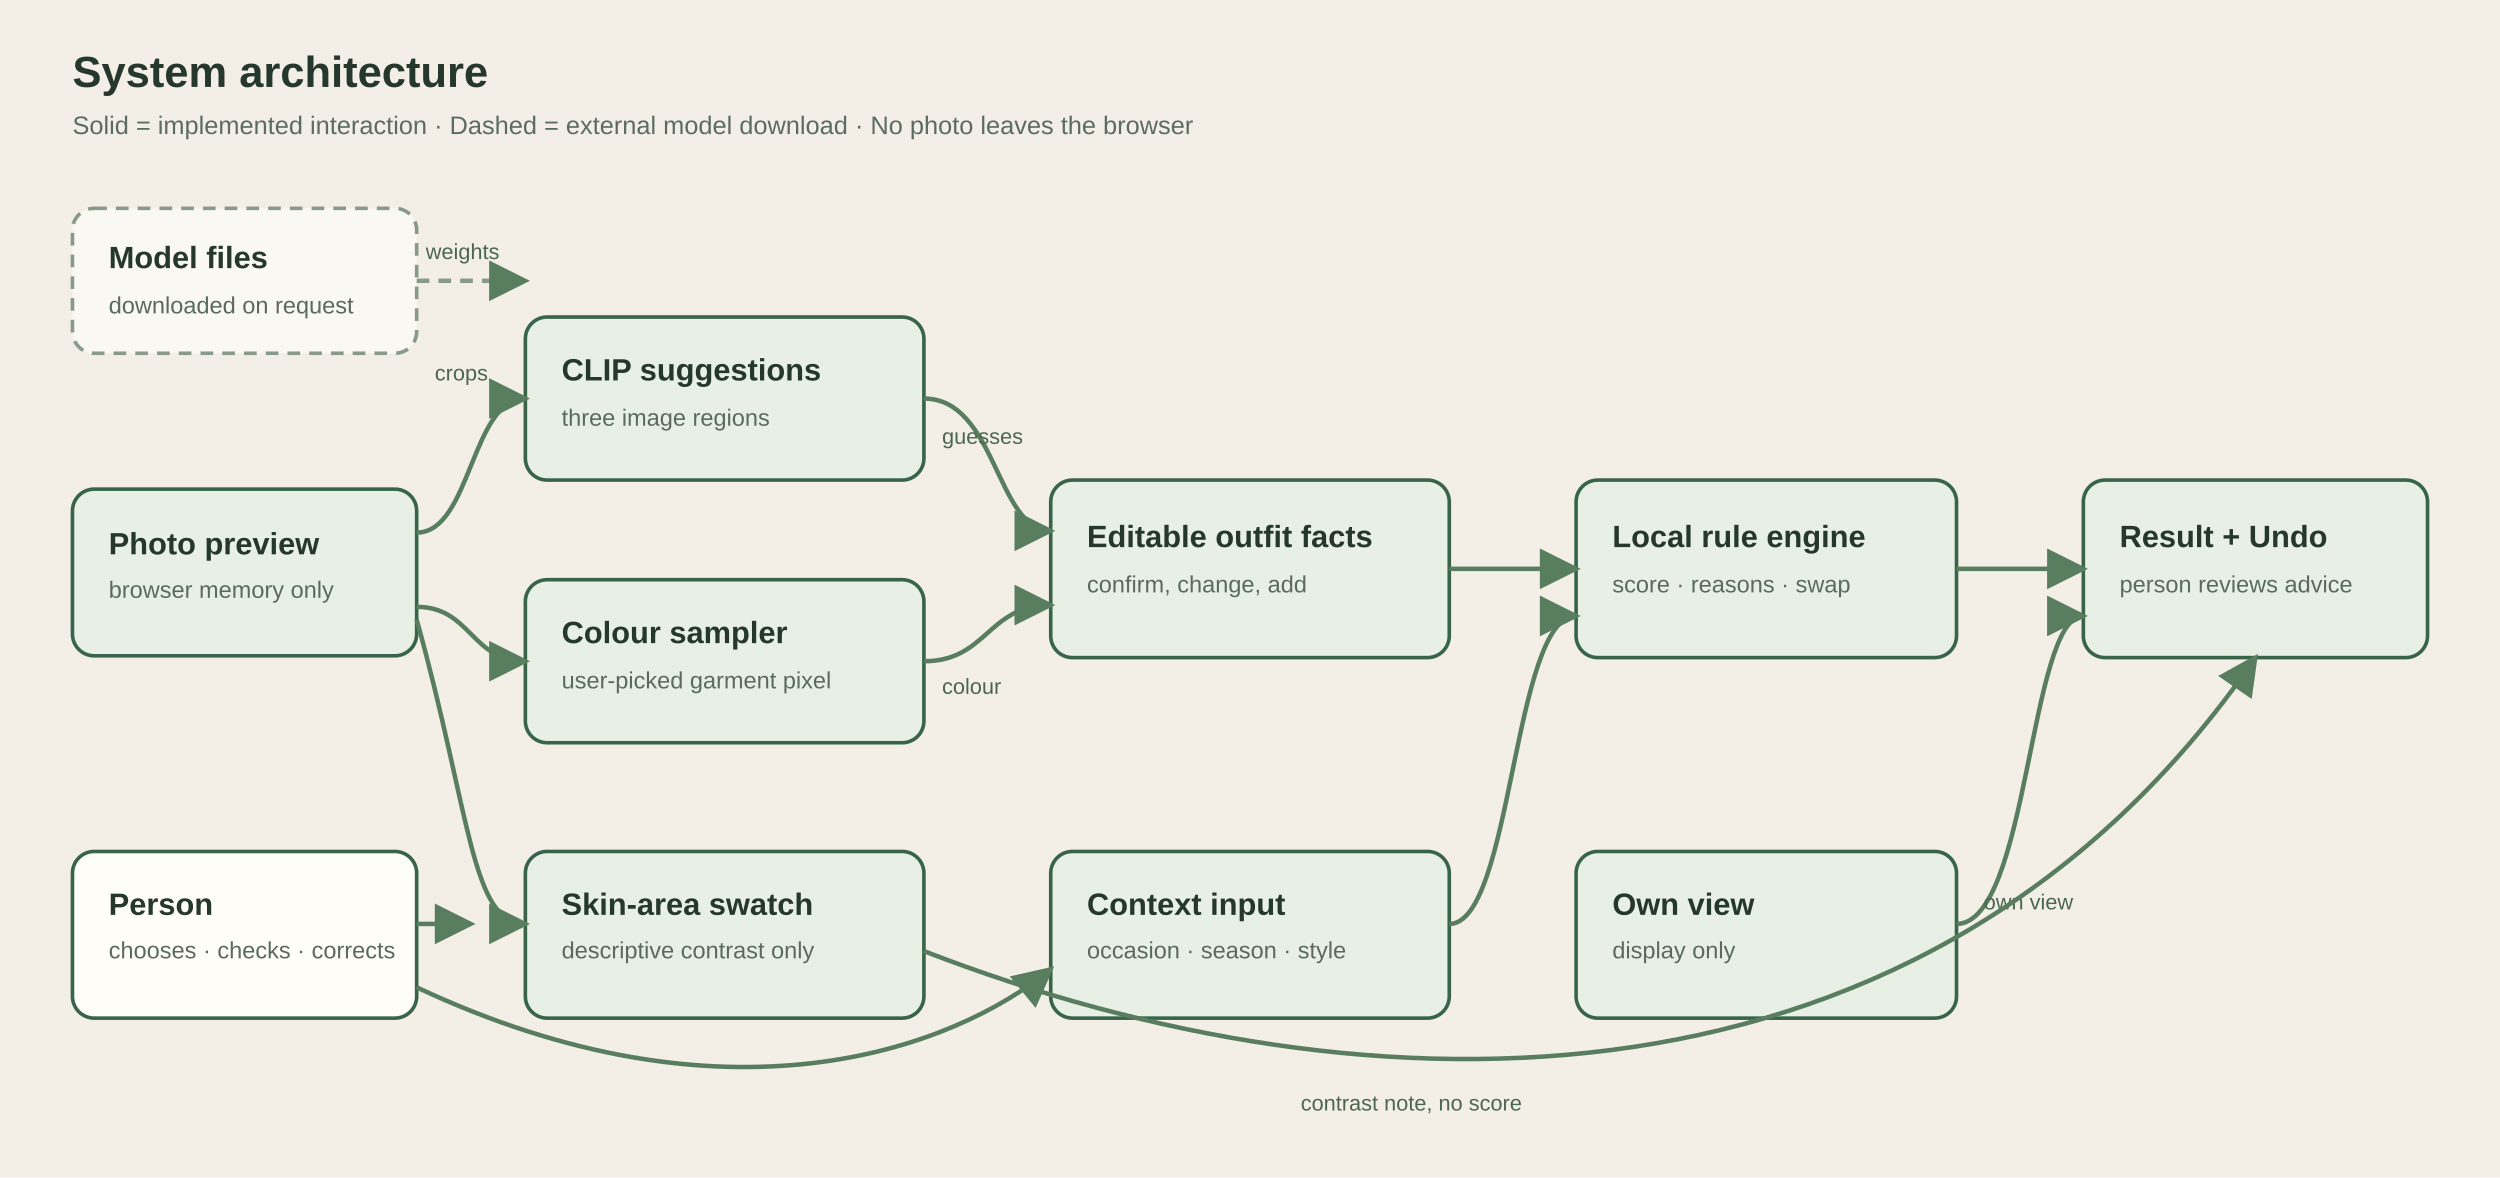
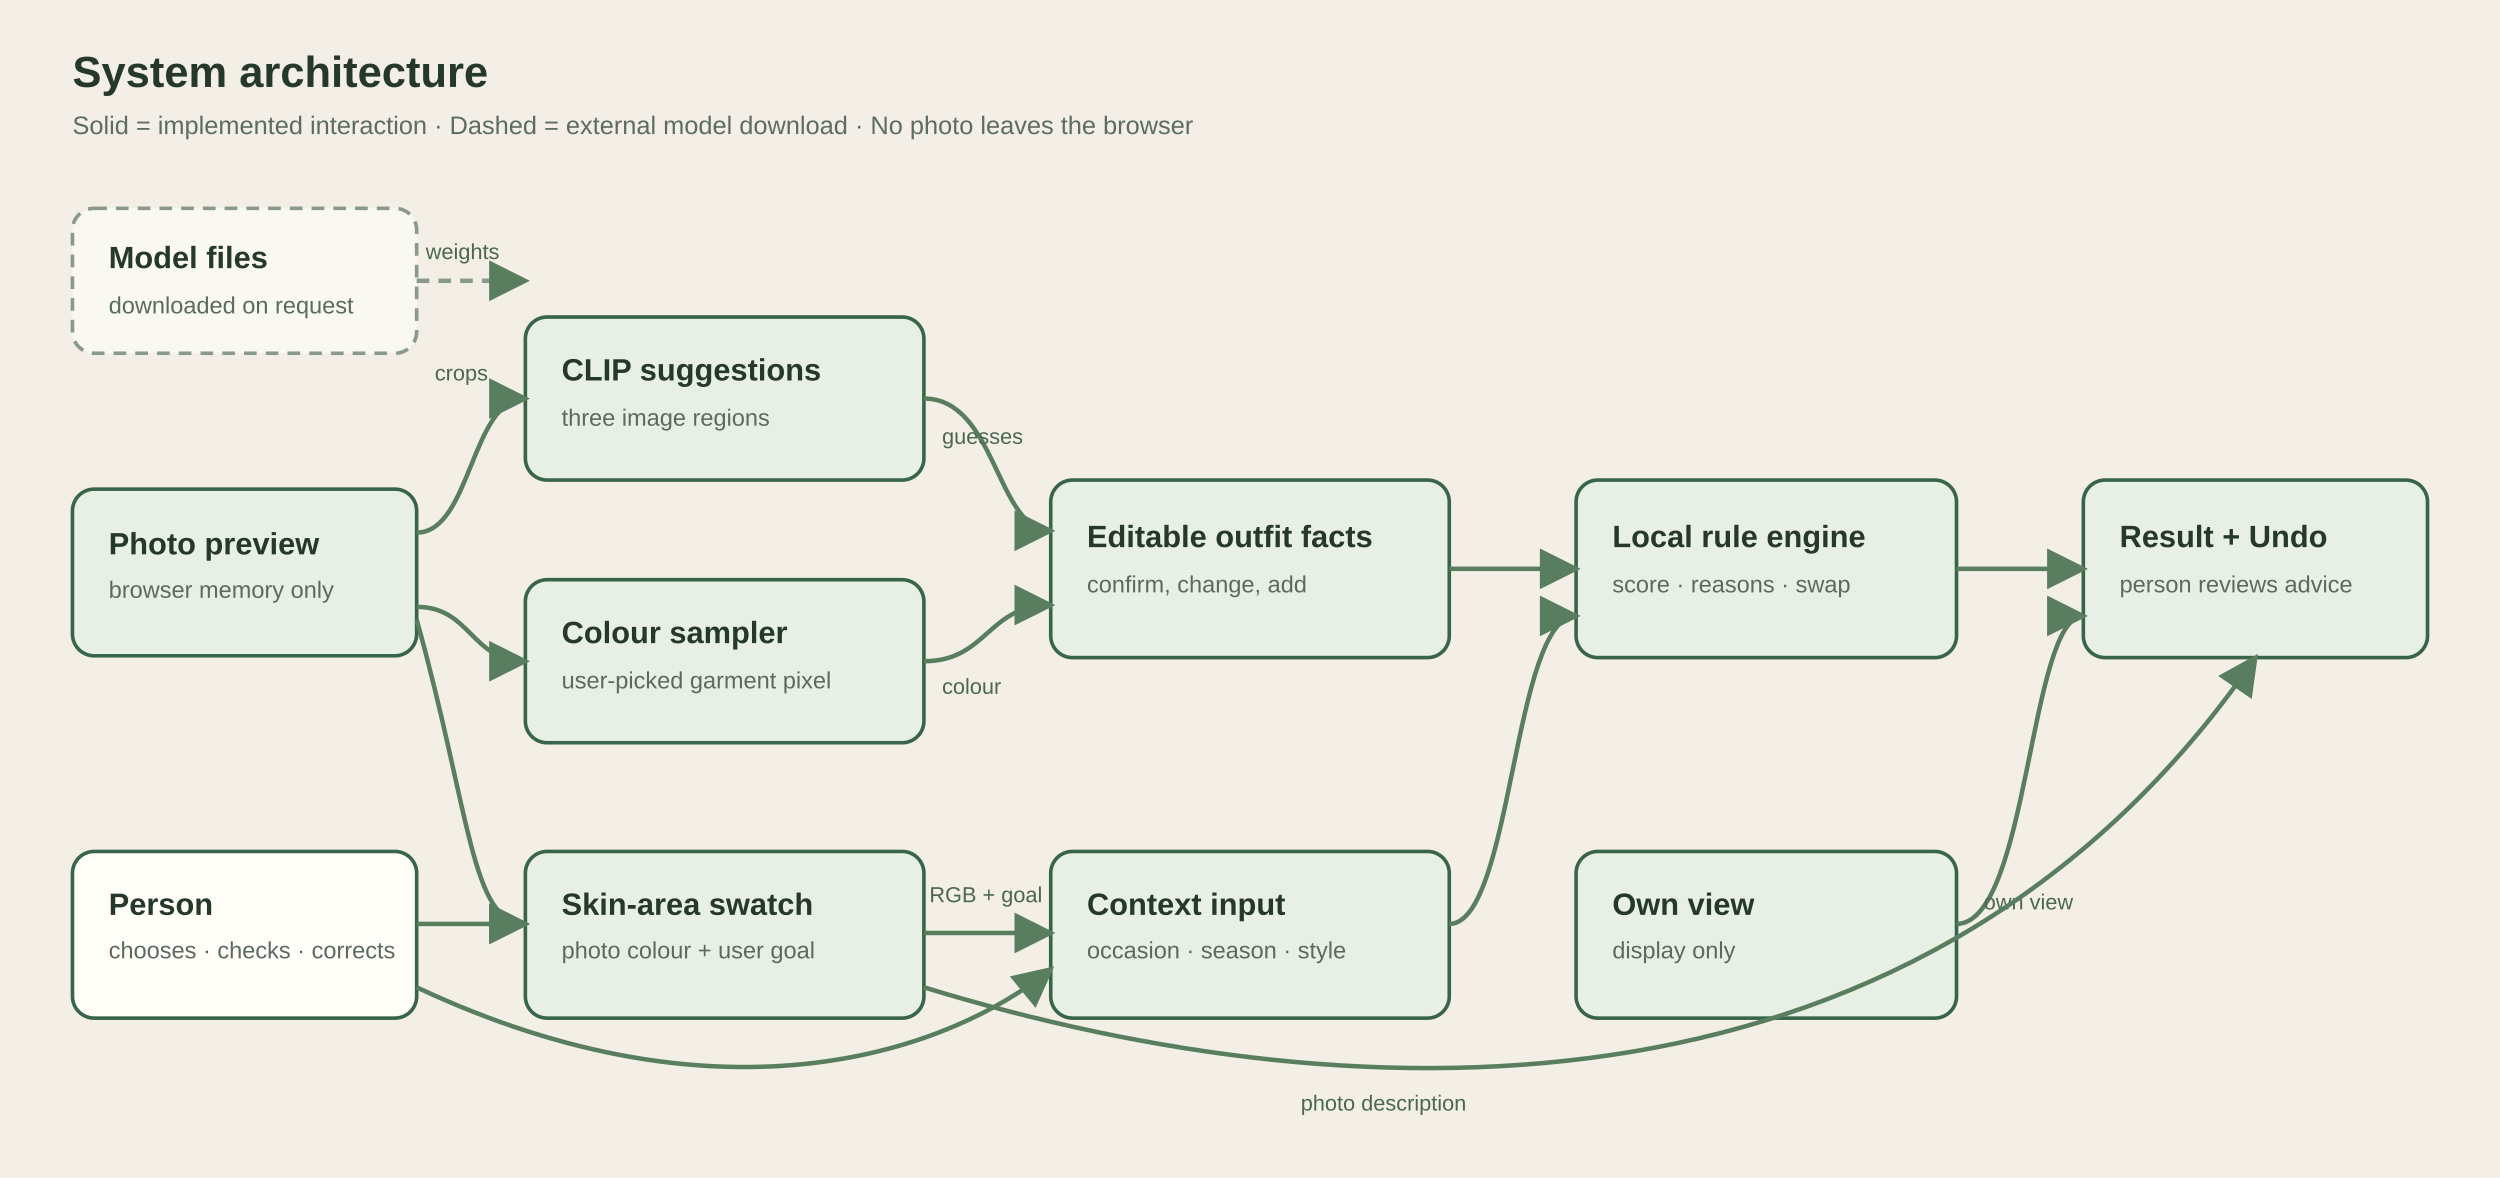
<svg xmlns="http://www.w3.org/2000/svg" viewBox="0 0 1380 650" role="img" aria-labelledby="title desc">
  <defs>
    <style>.bg{fill:#f3efe7}.box{fill:#fffdf8;stroke:#38654a;stroke-width:2}.soft{fill:#e8f0e5;stroke:#38654a;stroke-width:2}.external{fill:#faf8f2;stroke:#89998a;stroke-width:2;stroke-dasharray:7 5}.title{font:700 24px Arial,sans-serif;fill:#25382b}.legend{font:14px Arial,sans-serif;fill:#5c6c60}.node{font:700 17px Arial,sans-serif;fill:#25382b}.sub{font:13px Arial,sans-serif;fill:#5b6a5f}.line{stroke:#597e5f;stroke-width:2.5;fill:none;marker-end:url(#tip)}.data{stroke:#89998a;stroke-width:2.5;stroke-dasharray:7 5;fill:none;marker-end:url(#tip)}.flow{font:12px Arial,sans-serif;fill:#4b6750}</style>
    <marker id="tip" markerWidth="9" markerHeight="9" refX="8" refY="4.5" orient="auto">
      <path d="M0 0 9 4.5 0 9z" fill="#597e5f" />
    </marker>
  </defs>
  <rect class="bg" width="1380" height="650" />
  <text class="title" x="40" y="48">System architecture</text>
  <text class="legend" x="40" y="74">Solid = implemented interaction · Dashed = external model download · No photo leaves the browser</text>
  <rect class="external" x="40" y="115" width="190" height="80" rx="12" />
  <text class="node" x="60" y="148">Model files</text>
  <text class="sub" x="60" y="173">downloaded on request</text>
  <rect class="soft" x="40" y="270" width="190" height="92" rx="12" />
  <text class="node" x="60" y="306">Photo preview</text>
  <text class="sub" x="60" y="330">browser memory only</text>
  <rect class="box" x="40" y="470" width="190" height="92" rx="12" />
  <text class="node" x="60" y="505">Person</text>
  <text class="sub" x="60" y="529">chooses · checks · corrects</text>
  <rect class="soft" x="290" y="175" width="220" height="90" rx="12" />
  <text class="node" x="310" y="210">CLIP suggestions</text>
  <text class="sub" x="310" y="235">three image regions</text>
  <rect class="soft" x="290" y="320" width="220" height="90" rx="12" />
  <text class="node" x="310" y="355">Colour sampler</text>
  <text class="sub" x="310" y="380">user-picked garment pixel</text>
  <rect class="soft" x="290" y="470" width="220" height="92" rx="12" />
  <text class="node" x="310" y="505">Skin-area swatch</text>
-   <text class="sub" x="310" y="529">descriptive contrast only</text>
+   <text class="sub" x="310" y="529">photo colour + user goal</text>
  <rect class="soft" x="580" y="265" width="220" height="98" rx="12" />
  <text class="node" x="600" y="302">Editable outfit facts</text>
  <text class="sub" x="600" y="327">confirm, change, add</text>
  <rect class="soft" x="580" y="470" width="220" height="92" rx="12" />
  <text class="node" x="600" y="505">Context input</text>
  <text class="sub" x="600" y="529">occasion · season · style</text>
  <rect class="soft" x="870" y="265" width="210" height="98" rx="12" />
  <text class="node" x="890" y="302">Local rule engine</text>
  <text class="sub" x="890" y="327">score · reasons · swap</text>
  <rect class="soft" x="870" y="470" width="210" height="92" rx="12" />
  <text class="node" x="890" y="505">Own view</text>
  <text class="sub" x="890" y="529">display only</text>
  <rect class="soft" x="1150" y="265" width="190" height="98" rx="12" />
  <text class="node" x="1170" y="302">Result + Undo</text>
  <text class="sub" x="1170" y="327">person reviews advice</text>
  <path class="data" d="M230 155 H290" />
  <text class="flow" x="235" y="143">weights</text>
  <path class="line" d="M230 294 C260 294 260 220 290 220" />
  <text class="flow" x="240" y="210">crops</text>
  <path class="line" d="M230 335 C260 335 260 365 290 365" />
  <path class="line" d="M230 342 C260 450 260 510 290 510" />
  <path class="line" d="M510 220 C550 220 550 293 580 293" />
  <text class="flow" x="520" y="245">guesses</text>
  <path class="line" d="M510 365 C545 365 545 334 580 334" />
  <text class="flow" x="520" y="383">colour</text>
-   <path class="line" d="M230 510 H260" />
+   <path class="line" d="M230 510 H290" />
  <path class="line" d="M230 545 C400 625 525 580 580 535" />
+   <path class="line" d="M510 515 H580" />
+   <text class="flow" x="513" y="498">RGB + goal</text>
  <path class="line" d="M800 314 H870" />
  <path class="line" d="M800 510 C835 510 835 340 870 340" />
  <path class="line" d="M1080 314 H1150" />
  <path class="line" d="M1080 510 C1120 510 1120 340 1150 340" />
  <text class="flow" x="1095" y="502">own view</text>
-   <path class="line" d="M510 525 C755 620 1065 625 1245 363" />
-   <text class="flow" x="718" y="613">contrast note, no score</text>
+   <path class="line" d="M510 545 C755 620 1065 625 1245 363" />
+   <text class="flow" x="718" y="613">photo description</text>
</svg>
